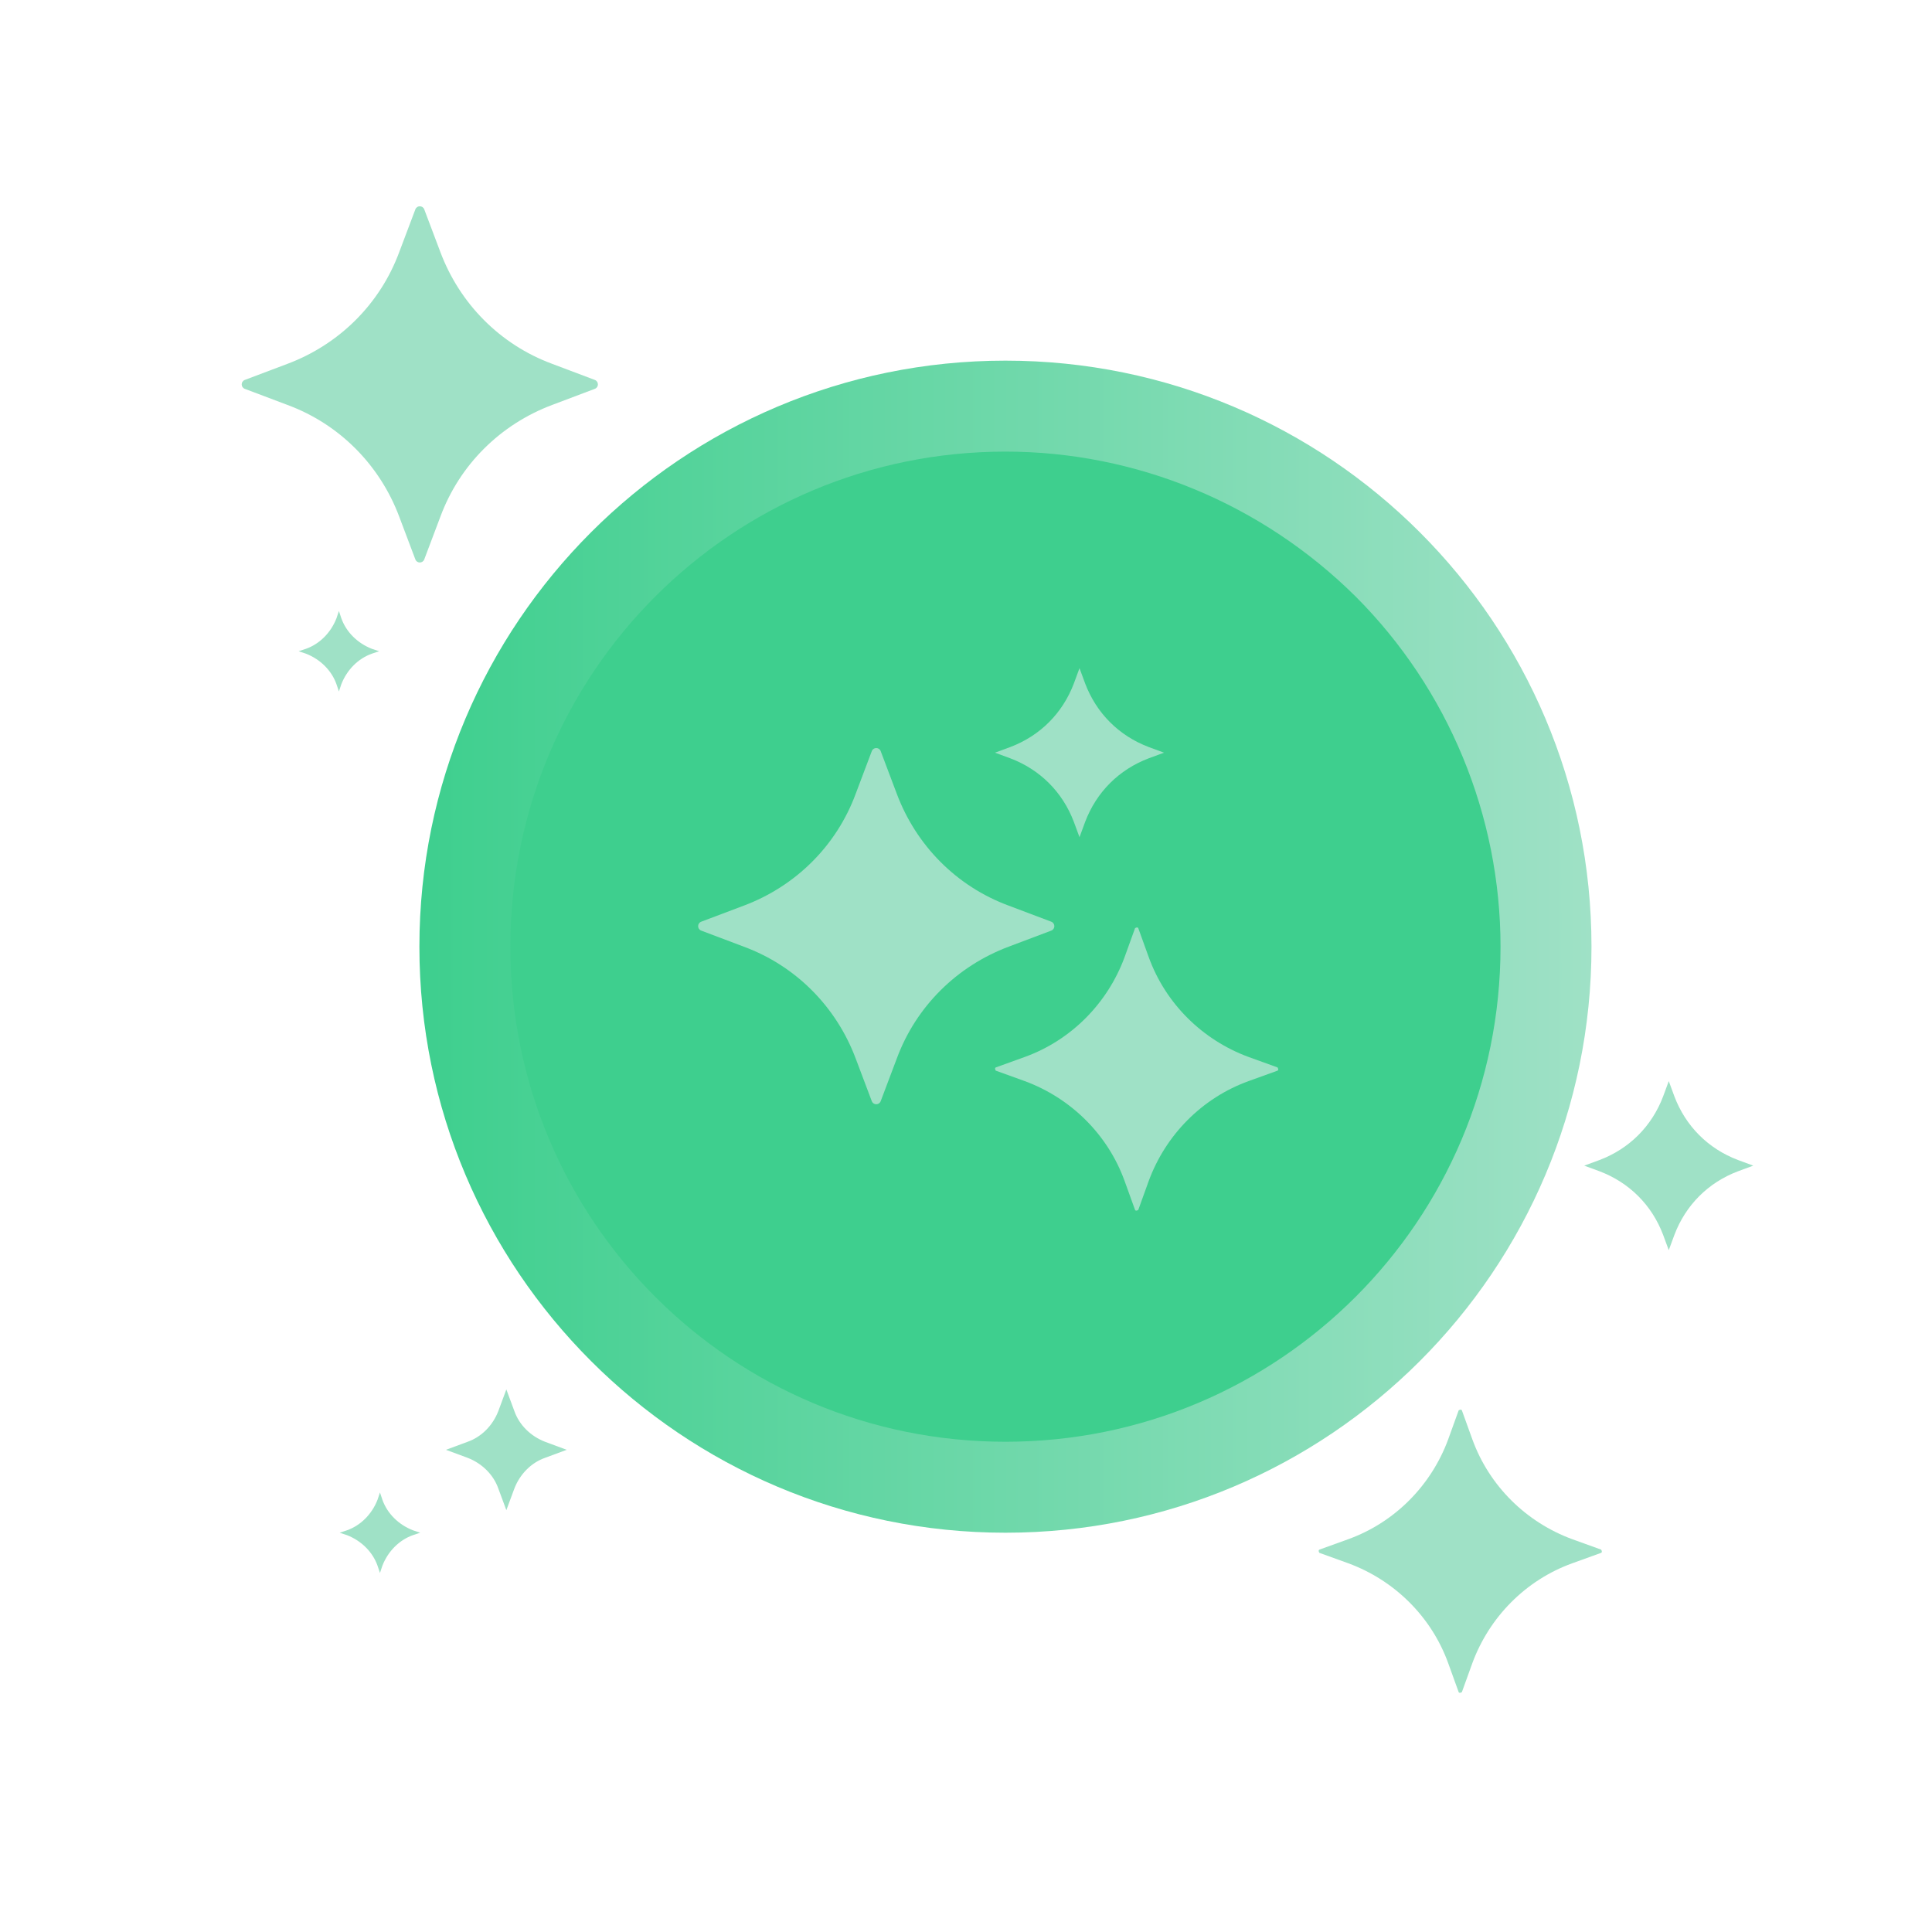
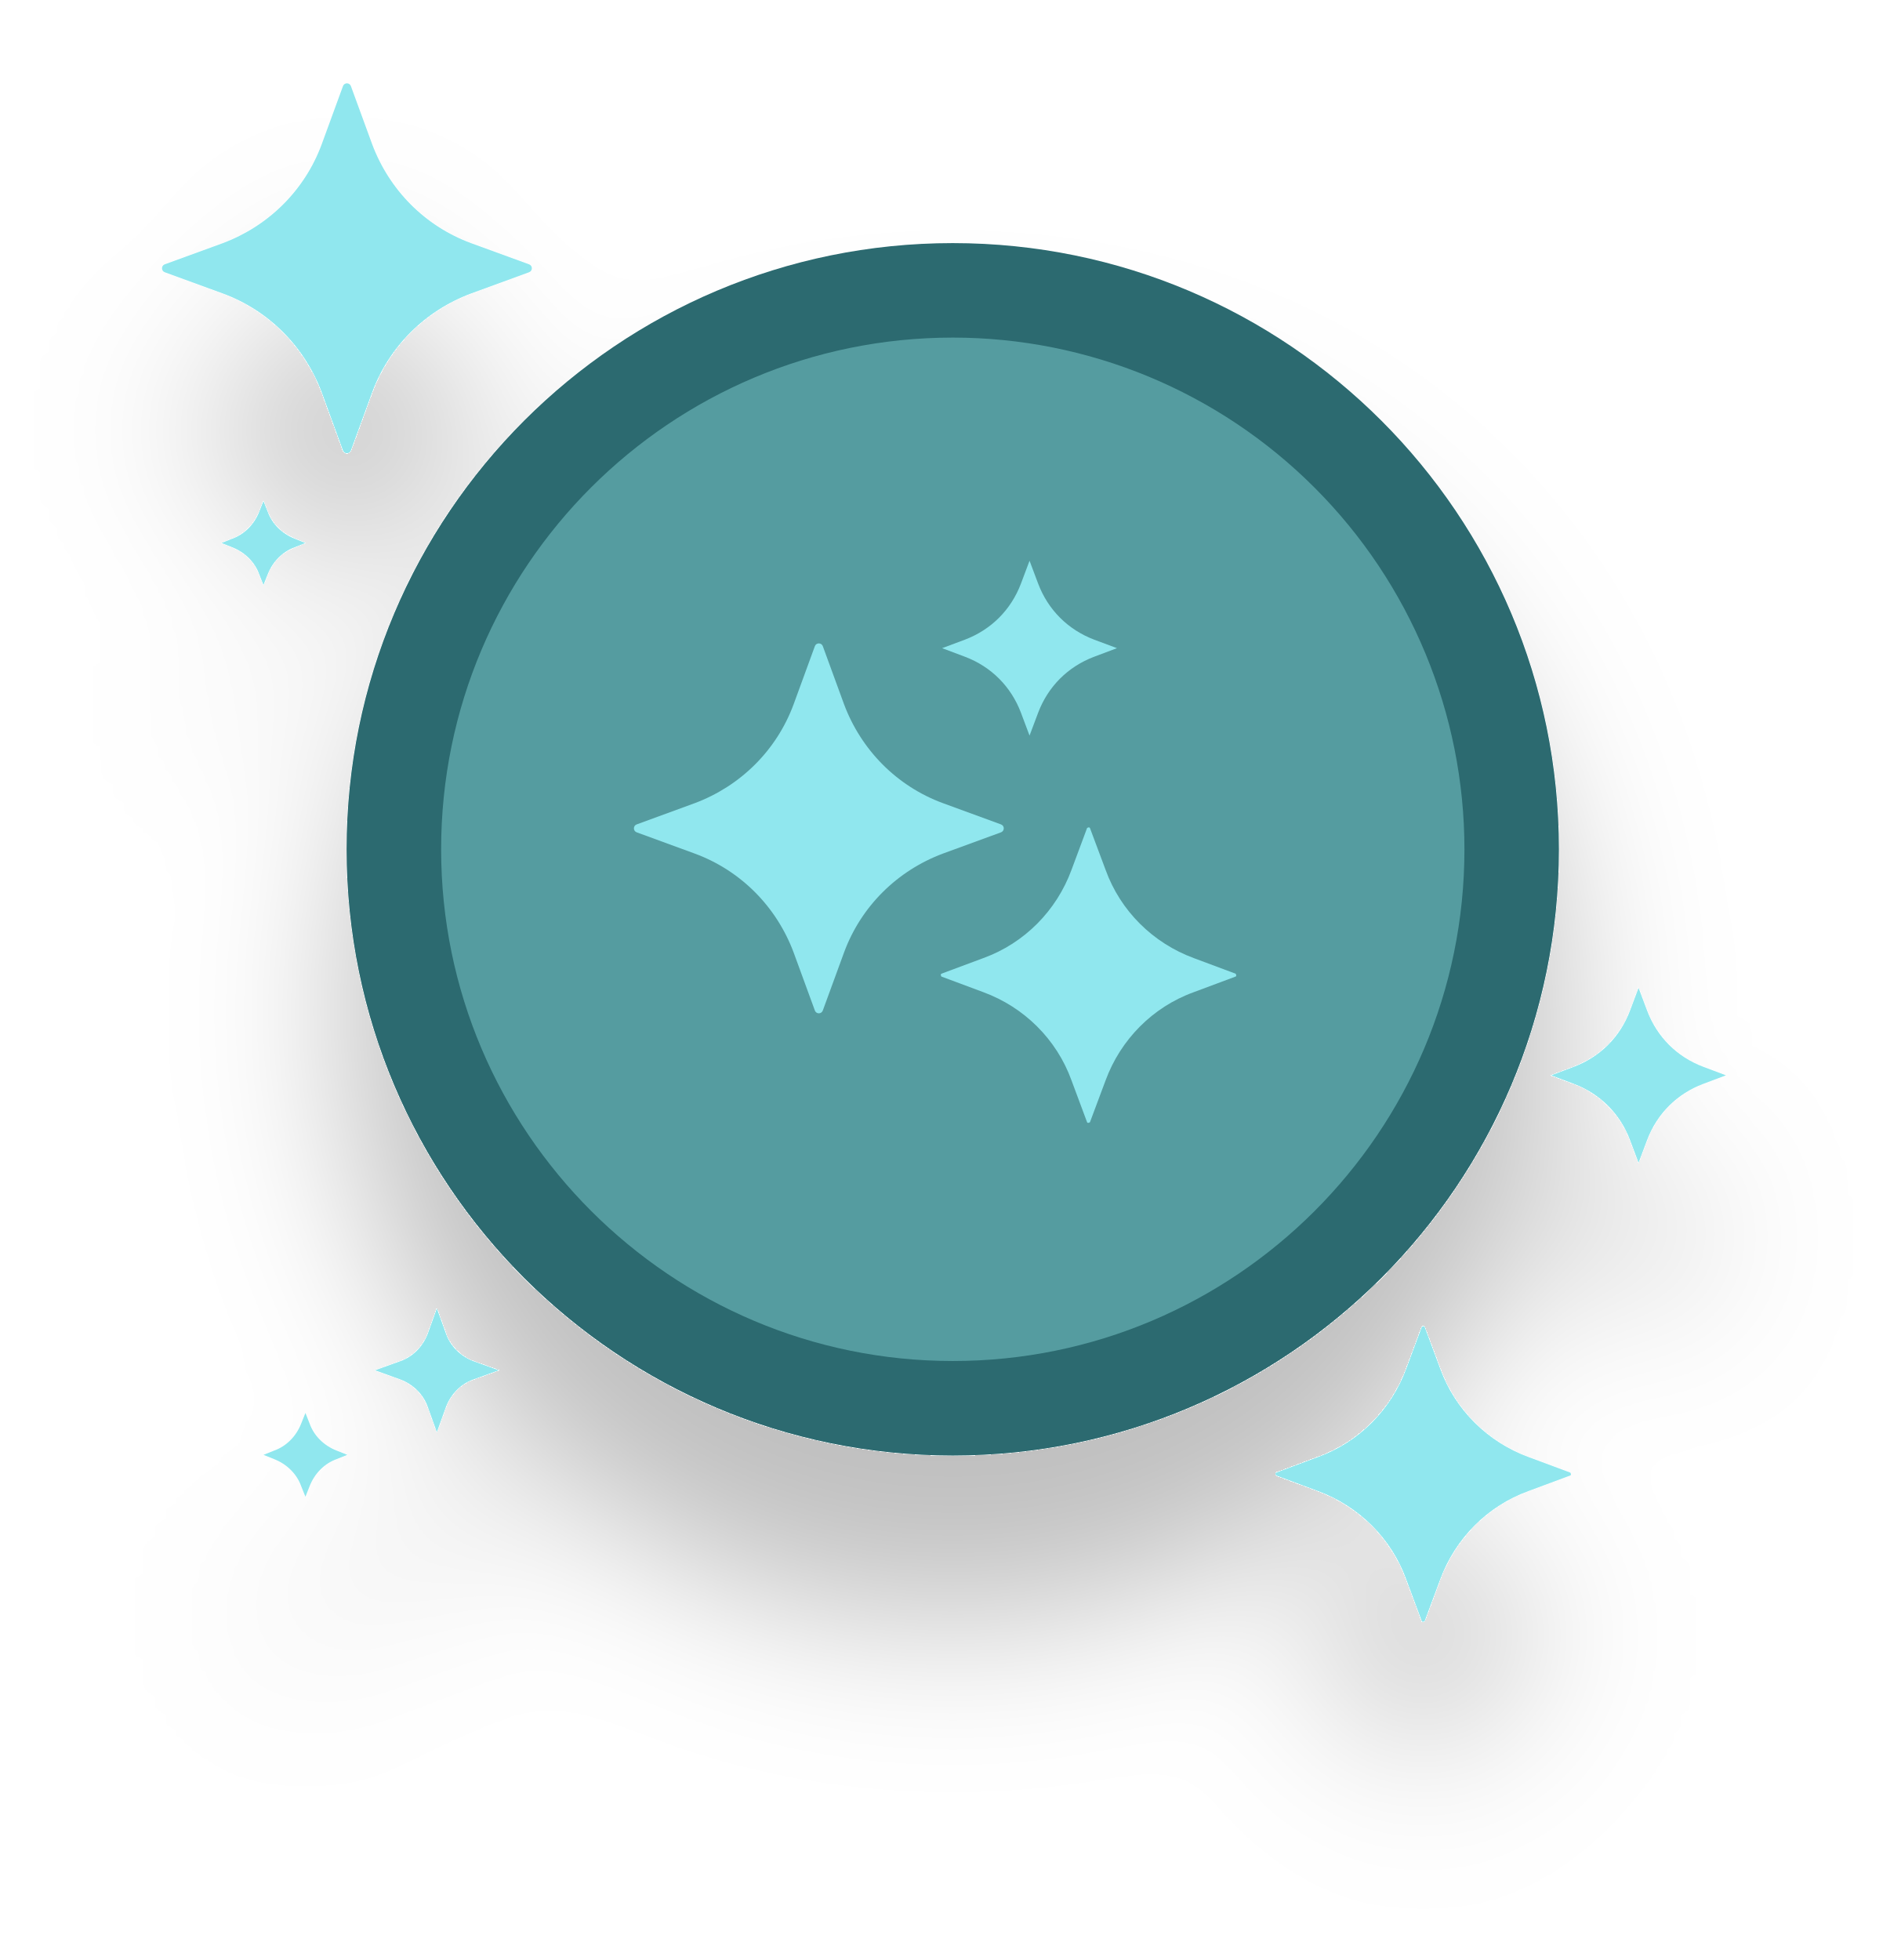
- <svg xmlns="http://www.w3.org/2000/svg" id="Layer_3" data-name="Layer 3" viewBox="0 0 24 24">
+ <svg xmlns="http://www.w3.org/2000/svg" width="32" height="33" viewBox="0 0 32 33" fill="none">
+   <g filter="url(#filter0_d_242_892)">
+     <path d="M16.043 24.507C21.68 24.507 26.25 19.937 26.25 14.3C26.25 8.662 21.68 4.093 16.043 4.093C10.406 4.093 5.836 8.662 5.836 14.3C5.836 19.937 10.406 24.507 16.043 24.507Z" fill="#2C6A70" />
+     <path fill-rule="evenodd" clip-rule="evenodd" d="M7.428 14.3C7.428 9.537 11.293 5.684 16.044 5.684C18.329 5.684 20.519 6.593 22.134 8.209C23.75 9.824 24.659 12.014 24.659 14.3C24.659 19.062 20.794 22.915 16.044 22.915C11.293 22.915 7.428 19.05 7.428 14.3Z" fill="#559CA0" />
+     <path fill-rule="evenodd" clip-rule="evenodd" d="M5.776 7.587L5.417 6.605C5.13 5.84 4.531 5.229 3.754 4.942L2.772 4.583C2.713 4.559 2.713 4.475 2.772 4.451L3.754 4.093C4.519 3.805 5.13 3.207 5.417 2.429L5.776 1.448C5.8 1.388 5.884 1.388 5.908 1.448L6.267 2.429C6.554 3.195 7.152 3.805 7.93 4.093L8.911 4.451C8.971 4.475 8.971 4.559 8.911 4.583L7.93 4.942C7.164 5.229 6.554 5.828 6.267 6.605L5.908 7.587C5.884 7.646 5.8 7.646 5.776 7.587Z" fill="#90E7EE" />
+     <path fill-rule="evenodd" clip-rule="evenodd" d="M13.722 17.016L13.363 16.035C13.076 15.269 12.478 14.659 11.7 14.372L10.719 14.013C10.659 13.989 10.659 13.905 10.719 13.881L11.7 13.522C12.466 13.235 13.076 12.636 13.363 11.859L13.722 10.877C13.746 10.818 13.83 10.818 13.854 10.877L14.213 11.859C14.5 12.624 15.098 13.235 15.876 13.522L16.857 13.881C16.917 13.905 16.917 13.989 16.857 14.013L15.876 14.372C15.11 14.659 14.5 15.257 14.213 16.035L13.854 17.016C13.83 17.076 13.746 17.076 13.722 17.016Z" fill="#90E7EE" />
+     <path fill-rule="evenodd" clip-rule="evenodd" d="M23.941 27.295L23.678 26.589C23.427 25.895 22.876 25.357 22.194 25.105L21.488 24.842C21.488 24.842 21.464 24.806 21.488 24.794L22.194 24.531C22.888 24.28 23.427 23.729 23.678 23.047L23.941 22.341C23.941 22.341 23.977 22.317 23.989 22.341L24.252 23.047C24.504 23.741 25.054 24.28 25.736 24.531L26.442 24.794C26.442 24.794 26.466 24.83 26.442 24.842L25.736 25.105C25.042 25.357 24.504 25.907 24.252 26.589L23.989 27.295C23.989 27.295 23.953 27.319 23.941 27.295Z" fill="#90E7EE" />
+     <path fill-rule="evenodd" clip-rule="evenodd" d="M18.305 18.895L18.042 18.189C17.791 17.495 17.241 16.956 16.558 16.705L15.852 16.442C15.852 16.442 15.829 16.406 15.852 16.394L16.558 16.131C17.253 15.879 17.791 15.329 18.042 14.647L18.305 13.941C18.305 13.941 18.341 13.917 18.353 13.941L18.617 14.647C18.868 15.341 19.418 15.879 20.101 16.131L20.806 16.394C20.806 16.394 20.83 16.43 20.806 16.442L20.101 16.705C19.406 16.956 18.868 17.507 18.617 18.189L18.353 18.895C18.353 18.895 18.317 18.919 18.305 18.895Z" fill="#90E7EE" />
+     <path fill-rule="evenodd" clip-rule="evenodd" d="M27.591 19.577L27.447 19.194C27.28 18.751 26.945 18.416 26.502 18.249L26.119 18.105L26.502 17.961C26.945 17.794 27.28 17.459 27.447 17.016L27.591 16.633L27.735 17.016C27.902 17.459 28.237 17.794 28.68 17.961L29.063 18.105L28.68 18.249C28.237 18.416 27.902 18.751 27.735 19.194L27.591 19.577Z" fill="#90E7EE" />
+     <path fill-rule="evenodd" clip-rule="evenodd" d="M17.336 12.385L17.192 12.002C17.025 11.559 16.69 11.224 16.247 11.057L15.864 10.913L16.247 10.77C16.69 10.602 17.025 10.267 17.192 9.824L17.336 9.441L17.48 9.824C17.647 10.267 17.982 10.602 18.425 10.77L18.808 10.913L18.425 11.057C17.982 11.224 17.647 11.559 17.48 12.002L17.336 12.385Z" fill="#90E7EE" />
+     <path fill-rule="evenodd" clip-rule="evenodd" d="M5.143 25.201L5.071 25.022C4.999 24.818 4.831 24.651 4.616 24.567L4.437 24.495L4.616 24.423C4.819 24.352 4.987 24.184 5.071 23.969L5.143 23.789L5.214 23.969C5.286 24.172 5.454 24.34 5.669 24.423L5.849 24.495L5.669 24.567C5.466 24.639 5.298 24.806 5.214 25.022L5.143 25.201Z" fill="#90E7EE" />
+     <path fill-rule="evenodd" clip-rule="evenodd" d="M4.436 9.848L4.365 9.669C4.293 9.465 4.125 9.298 3.91 9.214L3.73 9.142L3.91 9.07C4.113 8.999 4.281 8.831 4.365 8.616L4.436 8.436L4.508 8.616C4.58 8.819 4.748 8.987 4.963 9.07L5.142 9.142L4.963 9.214C4.76 9.286 4.592 9.453 4.508 9.669L4.436 9.848Z" fill="#90E7EE" />
+     <path fill-rule="evenodd" clip-rule="evenodd" d="M7.356 24.112L7.201 23.681C7.129 23.478 6.962 23.31 6.746 23.227L6.315 23.071L6.746 22.916C6.95 22.844 7.117 22.676 7.201 22.461L7.356 22.03L7.512 22.461C7.584 22.664 7.751 22.832 7.967 22.916L8.398 23.071L7.967 23.227C7.763 23.299 7.596 23.466 7.512 23.681L7.356 24.112Z" fill="#90E7EE" />
+   </g>
  <defs>
-     <style>
-       .cls-1 {
-         fill: url(#linear-gradient);
-       }
- 
-       .cls-2 {
-         fill: #3ecf8e;
-       }
- 
-       .cls-2, .cls-3 {
-         fill-rule: evenodd;
-       }
- 
-       .cls-3 {
-         fill: #9fe1c6;
-       }
-     </style>
-     <linearGradient id="linear-gradient" x1="5.22" y1="11.76" x2="19.77" y2="11.76" gradientUnits="userSpaceOnUse">
-       <stop offset="0" stop-color="#3ecf8e" />
-       <stop offset="1" stop-color="#9fe1c6" />
-     </linearGradient>
+     <filter id="filter0_d_242_892" x="-93.913" y="-95.455" width="219.628" height="219.628" filterUnits="userSpaceOnUse" color-interpolation-filters="sRGB">
+       <feFlood flood-opacity="0" result="BackgroundImageFix" />
+       <feColorMatrix in="SourceAlpha" type="matrix" values="0 0 0 0 0 0 0 0 0 0 0 0 0 0 0 0 0 0 127 0" result="hardAlpha" />
+       <feOffset dy="2.727" />
+       <feGaussianBlur stdDeviation="1.364" />
+       <feComposite in2="hardAlpha" operator="out" />
+       <feColorMatrix type="matrix" values="0 0 0 0 0 0 0 0 0 0 0 0 0 0 0 0 0 0 0.25 0" />
+       <feBlend mode="normal" in2="BackgroundImageFix" result="effect1_dropShadow_242_892" />
+       <feBlend mode="normal" in="SourceGraphic" in2="effect1_dropShadow_242_892" result="shape" />
+     </filter>
  </defs>
-   <circle class="cls-1" cx="12.49" cy="11.76" r="7.28" />
-   <path class="cls-2" d="M6.34,11.76h0c0-3.4,2.75-6.15,6.15-6.15,1.63,0,3.19.65,4.35,1.8,1.15,1.15,1.8,2.72,1.8,4.35,0,3.4-2.75,6.15-6.15,6.15s-6.15-2.75-6.15-6.15Z" />
-   <path class="cls-3" d="M5.16,6.95l-.2-.53c-.24-.64-.74-1.15-1.39-1.39l-.53-.2c-.05-.02-.05-.09,0-.11l.53-.2c.64-.24,1.15-.74,1.39-1.39l.2-.53c.02-.05.09-.05.11,0l.2.53c.24.64.74,1.15,1.39,1.39l.53.2c.05.02.05.09,0,.11l-.53.2c-.64.24-1.15.74-1.39,1.39l-.2.53c-.02.05-.09.05-.11,0Z" />
-   <path class="cls-3" d="M10.83,13.68l-.2-.53c-.24-.64-.74-1.15-1.39-1.39l-.53-.2c-.05-.02-.05-.09,0-.11l.53-.2c.64-.24,1.15-.74,1.39-1.39l.2-.53c.02-.05.09-.05.11,0l.2.53c.24.64.74,1.15,1.39,1.39l.53.2c.05.02.05.09,0,.11l-.53.2c-.64.24-1.15.74-1.39,1.39l-.2.53c-.02.05-.09.05-.11,0Z" />
-   <path class="cls-3" d="M18.12,21.02l-.13-.36c-.21-.58-.67-1.03-1.24-1.24l-.36-.13s-.02-.03,0-.04l.36-.13c.58-.21,1.03-.67,1.24-1.24l.13-.36s.03-.02.04,0l.13.36c.21.58.67,1.03,1.24,1.24l.36.13s.02.03,0,.04l-.36.13c-.58.21-1.03.67-1.24,1.24l-.13.36s-.03.02-.04,0Z" />
-   <path class="cls-3" d="M14.1,15.03l-.13-.36c-.21-.58-.67-1.03-1.24-1.24l-.36-.13s-.02-.03,0-.04l.36-.13c.58-.21,1.03-.67,1.24-1.24l.13-.36s.03-.02.04,0l.13.36c.21.58.67,1.03,1.24,1.24l.36.13s.02.03,0,.04l-.36.13c-.58.21-1.03.67-1.24,1.24l-.13.36s-.03.02-.04,0Z" />
-   <path class="cls-3" d="M20.73,15.53l-.07-.19c-.14-.37-.42-.65-.79-.79l-.19-.07.19-.07c.37-.14.65-.42.79-.79l.07-.19.07.19c.14.37.42.65.79.79l.19.07-.19.07c-.37.14-.65.42-.79.79l-.07.19Z" />
-   <path class="cls-3" d="M13.41,10.4l-.07-.19c-.14-.37-.42-.65-.79-.79l-.19-.07.19-.07c.37-.14.65-.42.79-.79l.07-.19.07.19c.14.37.42.65.79.79l.19.07-.19.07c-.37.14-.65.42-.79.79l-.07.19Z" />
-   <path class="cls-3" d="M4.72,19.54l-.03-.09c-.06-.17-.2-.31-.38-.38l-.09-.03.09-.03c.17-.06.31-.2.38-.38l.03-.09.03.09c.06.17.2.31.38.38l.09.03-.09.03c-.17.06-.31.2-.38.38l-.03.09Z" />
-   <path class="cls-3" d="M4.21,8.59l-.03-.09c-.06-.17-.2-.31-.38-.38l-.09-.03.09-.03c.17-.06.31-.2.38-.38l.03-.09.03.09c.06.17.2.31.38.38l.09.03-.09.03c-.17.06-.31.2-.38.38l-.03.09Z" />
-   <path class="cls-3" d="M6.29,18.76l-.1-.27c-.06-.17-.2-.31-.38-.38l-.27-.1.27-.1c.17-.06.31-.2.38-.38l.1-.27.1.27c.06.17.2.31.38.38l.27.1-.27.1c-.17.06-.31.2-.38.38l-.1.27Z" />
</svg>
